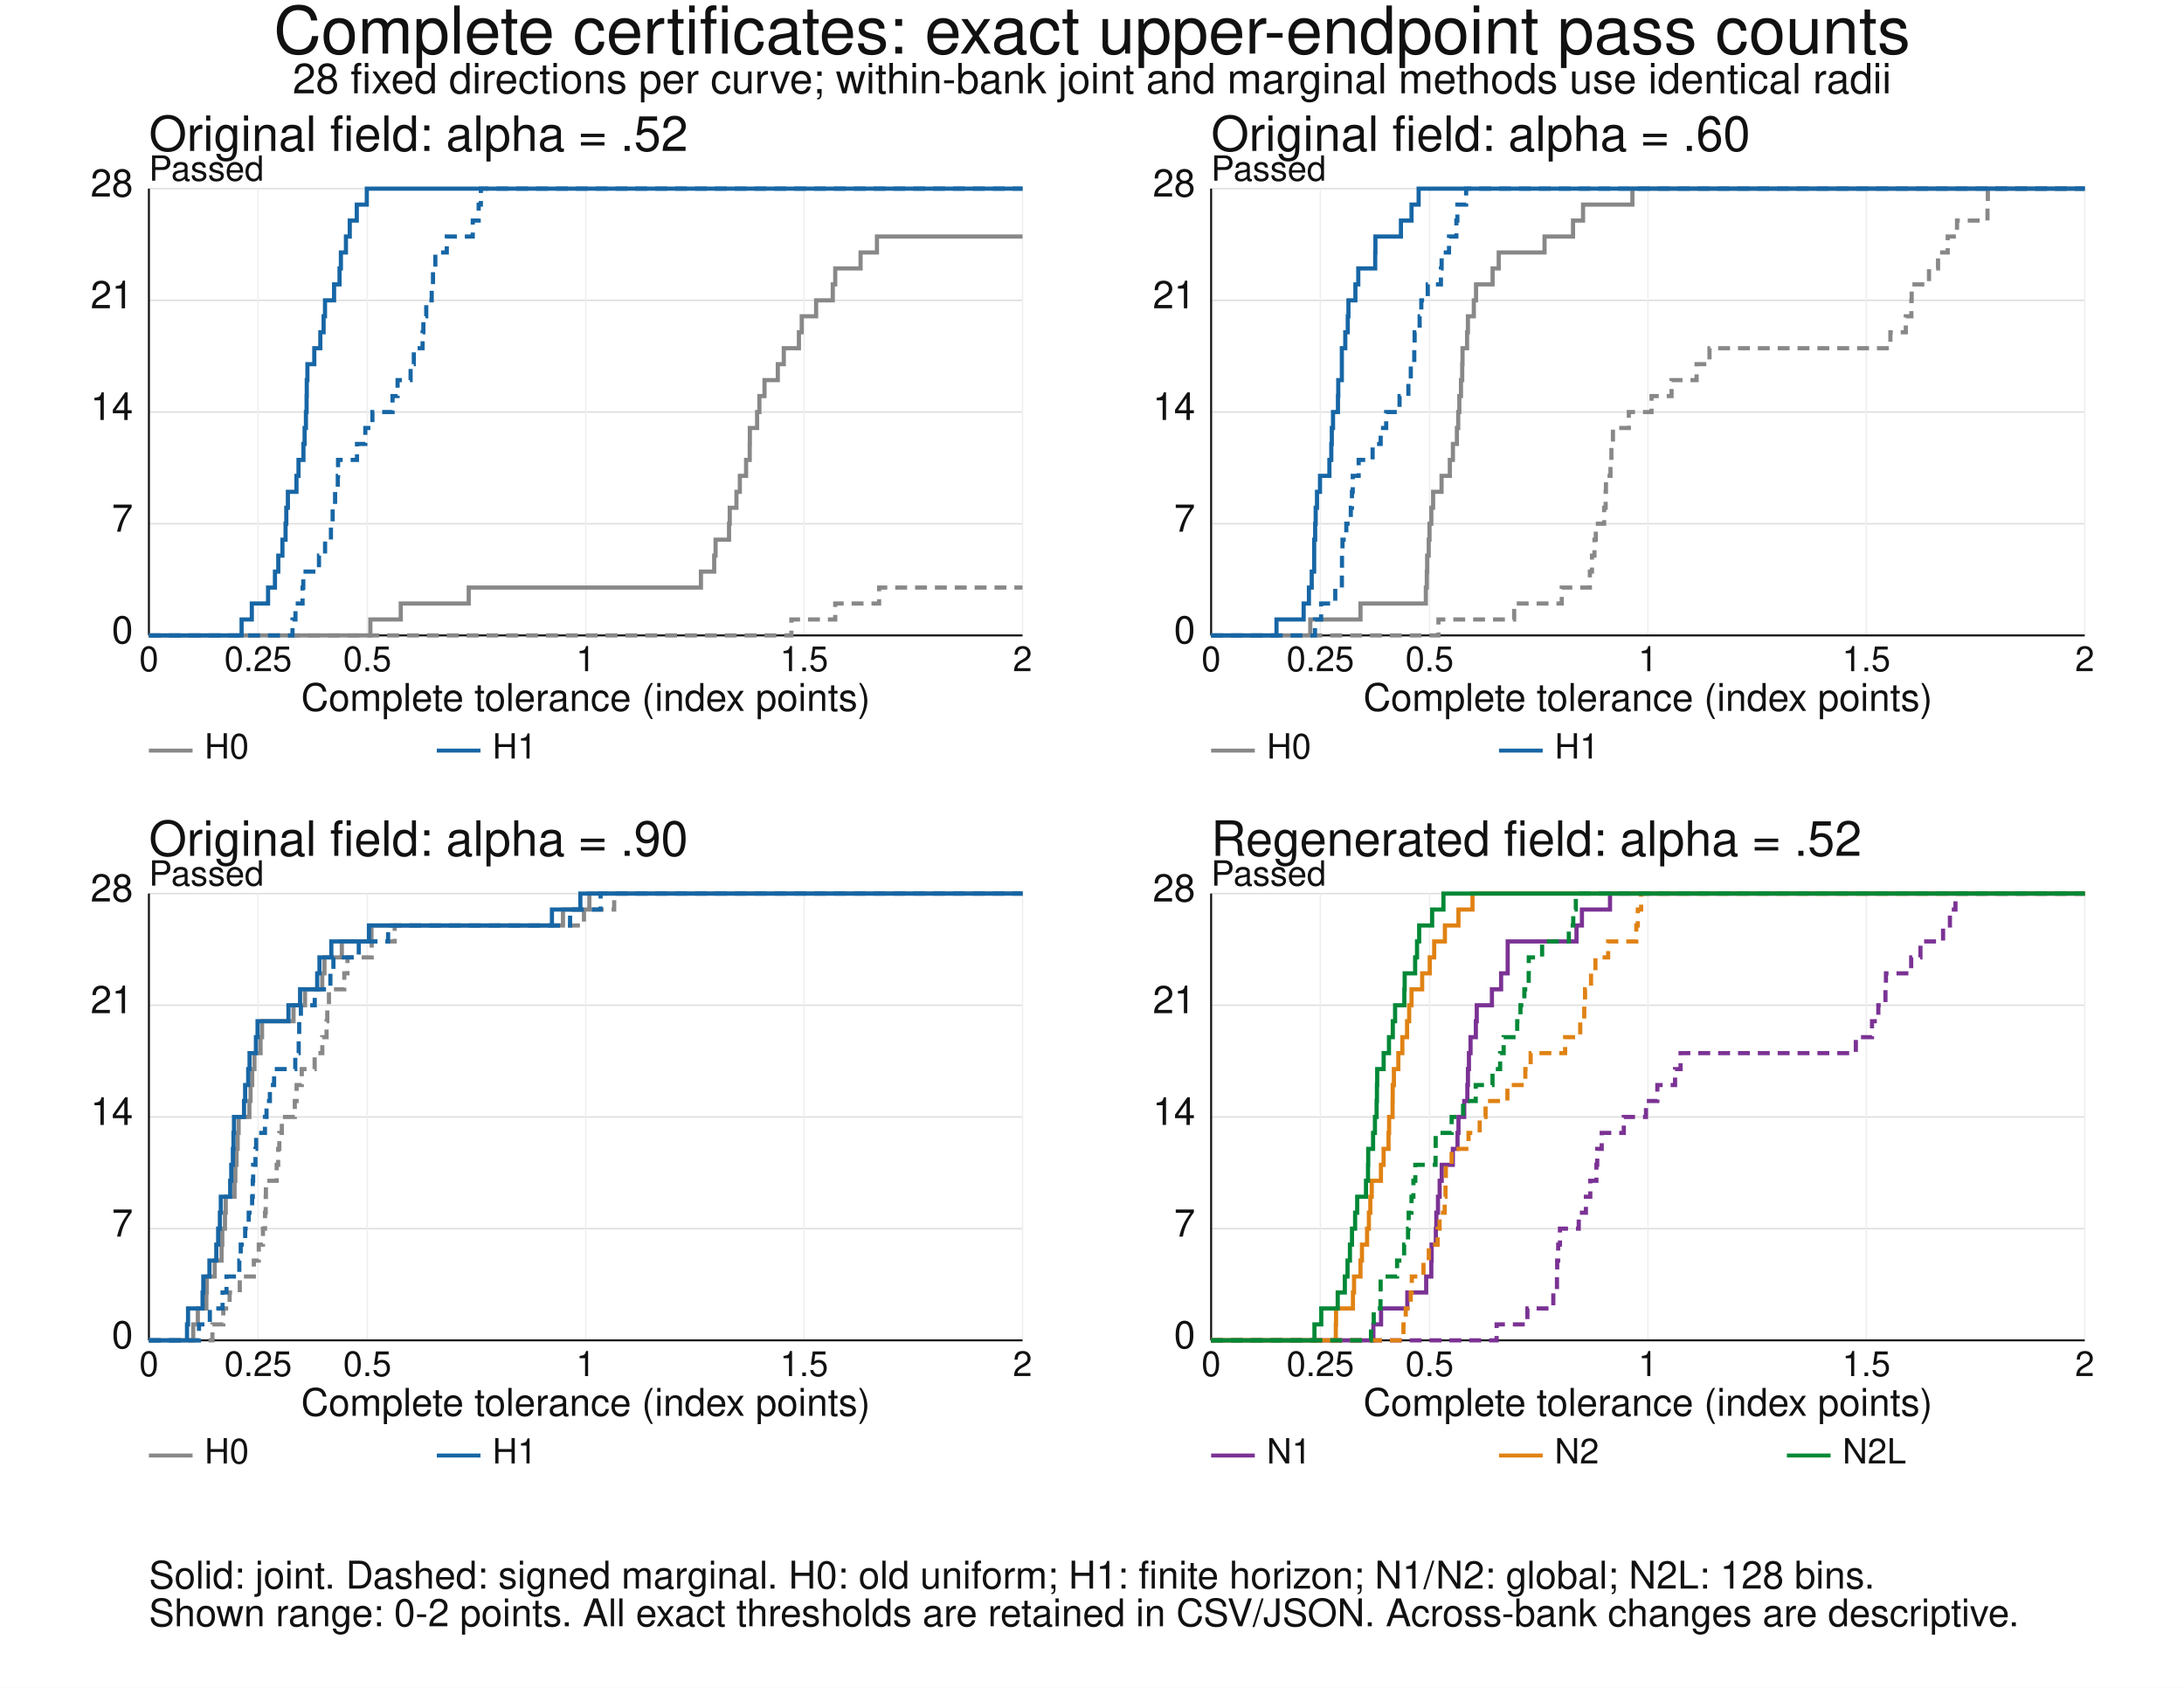
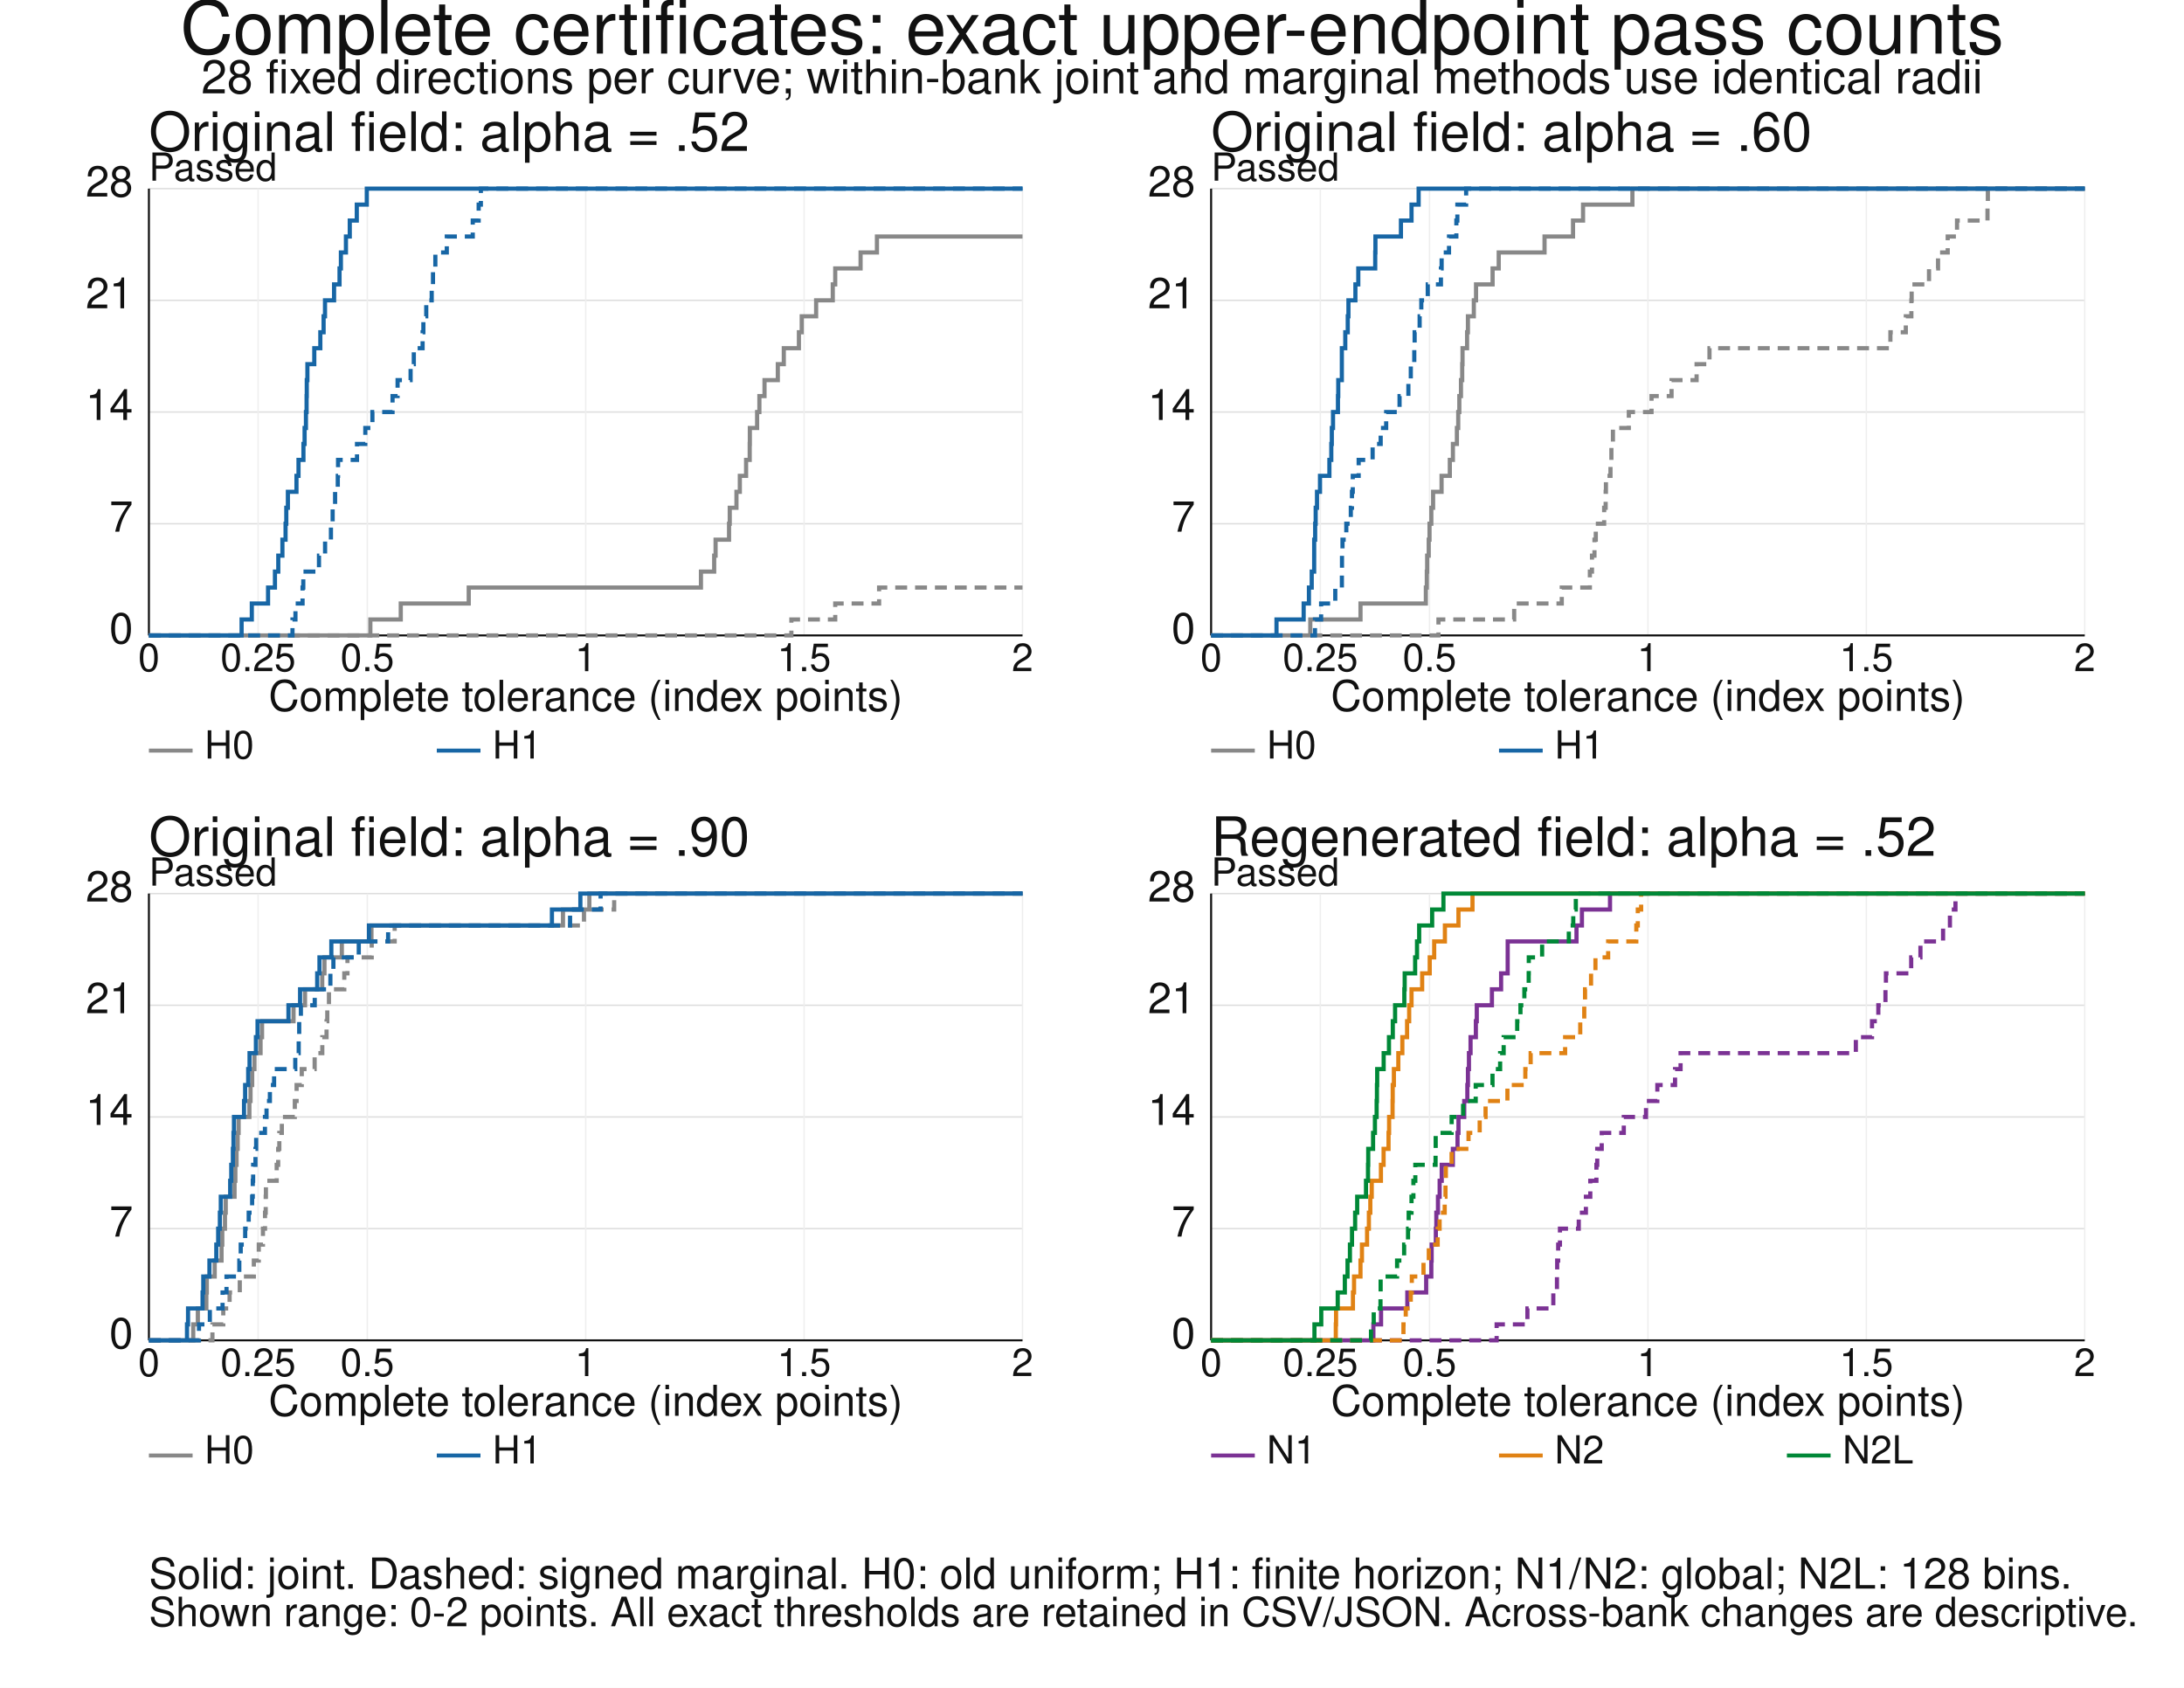
<svg xmlns="http://www.w3.org/2000/svg" width="1100" height="850" viewBox="0 0 1100 850">
  <rect width="1100" height="850" fill="white" />
-   <text x="550" y="27" font-family="Helvetica,Arial,sans-serif" font-size="33.25" fill="#111111" text-anchor="middle">Complete certificates: exact upper-endpoint pass counts</text>
-   <text x="550" y="47" font-family="Helvetica,Arial,sans-serif" font-size="21.0" fill="#111111" text-anchor="middle">28 fixed directions per curve; within-bank joint and marginal methods use identical radii</text>
-   <text x="75" y="76" font-family="Helvetica,Arial,sans-serif" font-size="24.5" fill="#111111" text-anchor="start">Original field: alpha = .52</text>
+   <text x="550" y="27" font-family="Helvetica,Arial,sans-serif" font-size="37.05" fill="#111111" text-anchor="middle">Complete certificates: exact upper-endpoint pass counts</text>
+   <text x="550" y="47" font-family="Helvetica,Arial,sans-serif" font-size="23.4" fill="#111111" text-anchor="middle">28 fixed directions per curve; within-bank joint and marginal methods use identical radii</text>
+   <text x="75" y="76" font-family="Helvetica,Arial,sans-serif" font-size="27.3" fill="#111111" text-anchor="start">Original field: alpha = .52</text>
  <line x1="75" y1="320" x2="515" y2="320" stroke="#dddddd" stroke-width="0.7" />
-   <text x="67" y="324" font-family="Helvetica,Arial,sans-serif" font-size="19.25" fill="#111111" text-anchor="end">0</text>
+   <text x="67" y="324" font-family="Helvetica,Arial,sans-serif" font-size="21.45" fill="#111111" text-anchor="end">0</text>
  <line x1="75" y1="263.75" x2="515" y2="263.75" stroke="#dddddd" stroke-width="0.7" />
-   <text x="67" y="267.75" font-family="Helvetica,Arial,sans-serif" font-size="19.25" fill="#111111" text-anchor="end">7</text>
+   <text x="67" y="267.75" font-family="Helvetica,Arial,sans-serif" font-size="21.45" fill="#111111" text-anchor="end">7</text>
  <line x1="75" y1="207.5" x2="515" y2="207.5" stroke="#dddddd" stroke-width="0.7" />
-   <text x="67" y="211.5" font-family="Helvetica,Arial,sans-serif" font-size="19.25" fill="#111111" text-anchor="end">14</text>
+   <text x="67" y="211.5" font-family="Helvetica,Arial,sans-serif" font-size="21.45" fill="#111111" text-anchor="end">14</text>
  <line x1="75" y1="151.25" x2="515" y2="151.25" stroke="#dddddd" stroke-width="0.7" />
-   <text x="67" y="155.25" font-family="Helvetica,Arial,sans-serif" font-size="19.25" fill="#111111" text-anchor="end">21</text>
+   <text x="67" y="155.25" font-family="Helvetica,Arial,sans-serif" font-size="21.45" fill="#111111" text-anchor="end">21</text>
  <line x1="75" y1="95" x2="515" y2="95" stroke="#dddddd" stroke-width="0.7" />
-   <text x="67" y="99" font-family="Helvetica,Arial,sans-serif" font-size="19.25" fill="#111111" text-anchor="end">28</text>
+   <text x="67" y="99" font-family="Helvetica,Arial,sans-serif" font-size="21.45" fill="#111111" text-anchor="end">28</text>
  <line x1="75" y1="95" x2="75" y2="320" stroke="#eeeeee" stroke-width="0.7" />
-   <text x="75" y="338" font-family="Helvetica,Arial,sans-serif" font-size="17.5" fill="#111111" text-anchor="middle">0</text>
+   <text x="75" y="338" font-family="Helvetica,Arial,sans-serif" font-size="19.5" fill="#111111" text-anchor="middle">0</text>
  <line x1="130" y1="95" x2="130" y2="320" stroke="#eeeeee" stroke-width="0.7" />
-   <text x="130" y="338" font-family="Helvetica,Arial,sans-serif" font-size="17.5" fill="#111111" text-anchor="middle">0.25</text>
+   <text x="130" y="338" font-family="Helvetica,Arial,sans-serif" font-size="19.5" fill="#111111" text-anchor="middle">0.25</text>
  <line x1="185" y1="95" x2="185" y2="320" stroke="#eeeeee" stroke-width="0.7" />
-   <text x="185" y="338" font-family="Helvetica,Arial,sans-serif" font-size="17.5" fill="#111111" text-anchor="middle">0.5</text>
+   <text x="185" y="338" font-family="Helvetica,Arial,sans-serif" font-size="19.5" fill="#111111" text-anchor="middle">0.5</text>
  <line x1="295" y1="95" x2="295" y2="320" stroke="#eeeeee" stroke-width="0.7" />
-   <text x="295" y="338" font-family="Helvetica,Arial,sans-serif" font-size="17.5" fill="#111111" text-anchor="middle">1</text>
+   <text x="295" y="338" font-family="Helvetica,Arial,sans-serif" font-size="19.5" fill="#111111" text-anchor="middle">1</text>
  <line x1="405" y1="95" x2="405" y2="320" stroke="#eeeeee" stroke-width="0.7" />
-   <text x="405" y="338" font-family="Helvetica,Arial,sans-serif" font-size="17.5" fill="#111111" text-anchor="middle">1.5</text>
+   <text x="405" y="338" font-family="Helvetica,Arial,sans-serif" font-size="19.5" fill="#111111" text-anchor="middle">1.5</text>
  <line x1="515" y1="95" x2="515" y2="320" stroke="#eeeeee" stroke-width="0.7" />
-   <text x="515" y="338" font-family="Helvetica,Arial,sans-serif" font-size="17.5" fill="#111111" text-anchor="middle">2</text>
+   <text x="515" y="338" font-family="Helvetica,Arial,sans-serif" font-size="19.5" fill="#111111" text-anchor="middle">2</text>
  <line x1="75" y1="95" x2="75" y2="320" stroke="#111111" stroke-width="1" />
  <line x1="75" y1="320" x2="515" y2="320" stroke="#111111" stroke-width="1" />
-   <text x="295" y="358" font-family="Helvetica,Arial,sans-serif" font-size="19.25" fill="#111111" text-anchor="middle">Complete tolerance (index points)</text>
-   <text x="75" y="91" font-family="Helvetica,Arial,sans-serif" font-size="17.5" fill="#111111" text-anchor="start">Passed</text>
+   <text x="295" y="358" font-family="Helvetica,Arial,sans-serif" font-size="21.45" fill="#111111" text-anchor="middle">Complete tolerance (index points)</text>
+   <text x="75" y="91" font-family="Helvetica,Arial,sans-serif" font-size="19.5" fill="#111111" text-anchor="start">Passed</text>
  <path d="M 75 320 L 398.587 320 L 398.587 311.964 L 420.678 311.964 L 420.678 303.929 L 442.769 303.929 L 442.769 295.893 L 515 295.893" fill="none" stroke="#888888" stroke-width="2.1" stroke-dasharray="6 4" />
  <path d="M 75 320 L 186.532 320 L 186.532 311.964 L 201.852 311.964 L 201.852 303.929 L 236.083 303.929 L 236.083 295.893 L 353.04 295.893 L 353.04 287.857 L 359.708 287.857 L 359.708 279.821 L 360.41 279.821 L 360.41 271.786 L 367.192 271.786 L 367.192 263.75 L 367.544 263.75 L 367.544 255.714 L 370.924 255.714 L 370.924 247.679 L 372.628 247.679 L 372.628 239.643 L 375.779 239.643 L 375.779 231.607 L 377.6 231.607 L 377.6 223.571 L 377.669 223.571 L 377.669 215.536 L 381.328 215.536 L 381.328 207.5 L 382.475 207.5 L 382.475 199.464 L 385.057 199.464 L 385.057 191.429 L 391.756 191.429 L 391.756 183.393 L 394.768 183.393 L 394.768 175.357 L 402.385 175.357 L 402.385 167.321 L 403.801 167.321 L 403.801 159.286 L 411.052 159.286 L 411.052 151.25 L 419.437 151.25 L 419.437 143.214 L 420.673 143.214 L 420.673 135.179 L 433.439 135.179 L 433.439 127.143 L 441.685 127.143 L 441.685 119.107 L 515 119.107" fill="none" stroke="#888888" stroke-width="2.1" />
  <path d="M 75 320 L 147.315 320 L 147.315 311.964 L 148.808 311.964 L 148.808 303.929 L 152.39 303.929 L 152.39 295.893 L 152.757 295.893 L 152.757 287.857 L 160.657 287.857 L 160.657 279.821 L 163.729 279.821 L 163.729 271.786 L 166.683 271.786 L 166.683 263.75 L 167.541 263.75 L 167.541 255.714 L 168.773 255.714 L 168.773 247.679 L 170.128 247.679 L 170.128 239.643 L 170.272 239.643 L 170.272 231.607 L 179.808 231.607 L 179.808 223.571 L 183.992 223.571 L 183.992 215.536 L 187.571 215.536 L 187.571 207.5 L 197.712 207.5 L 197.712 199.464 L 200.252 199.464 L 200.252 191.429 L 206.804 191.429 L 206.804 183.393 L 208.422 183.393 L 208.422 175.357 L 212.844 175.357 L 212.844 167.321 L 213.24 167.321 L 213.24 159.286 L 214.684 159.286 L 214.684 151.25 L 217.438 151.25 L 217.438 143.214 L 218.082 143.214 L 218.082 135.179 L 219.266 135.179 L 219.266 127.143 L 225.031 127.143 L 225.031 119.107 L 238.113 119.107 L 238.113 111.071 L 241.088 111.071 L 241.088 103.036 L 242.195 103.036 L 242.195 95 L 515 95" fill="none" stroke="#1766a5" stroke-width="2.1" stroke-dasharray="6 4" />
  <path d="M 75 320 L 121.685 320 L 121.685 311.964 L 126.83 311.964 L 126.83 303.929 L 135.017 303.929 L 135.017 295.893 L 138.486 295.893 L 138.486 287.857 L 140.162 287.857 L 140.162 279.821 L 142.245 279.821 L 142.245 271.786 L 143.826 271.786 L 143.826 263.75 L 144.199 263.75 L 144.199 255.714 L 144.996 255.714 L 144.996 247.679 L 149.324 247.679 L 149.324 239.643 L 150.347 239.643 L 150.347 231.607 L 152.835 231.607 L 152.835 223.571 L 153.417 223.571 L 153.417 215.536 L 154.087 215.536 L 154.087 207.5 L 154.417 207.5 L 154.417 199.464 L 154.509 199.464 L 154.509 191.429 L 154.827 191.429 L 154.827 183.393 L 158.292 183.393 L 158.292 175.357 L 161.339 175.357 L 161.339 167.321 L 162.988 167.321 L 162.988 159.286 L 163.69 159.286 L 163.69 151.25 L 168.264 151.25 L 168.264 143.214 L 171.009 143.214 L 171.009 135.179 L 171.696 135.179 L 171.696 127.143 L 174.237 127.143 L 174.237 119.107 L 176.161 119.107 L 176.161 111.071 L 179.697 111.071 L 179.697 103.036 L 184.743 103.036 L 184.743 95 L 515 95" fill="none" stroke="#1766a5" stroke-width="2.1" />
  <line x1="75" y1="378" x2="97" y2="378" stroke="#888888" stroke-width="2" />
-   <text x="103" y="382" font-family="Helvetica,Arial,sans-serif" font-size="17.5" fill="#111111" text-anchor="start">H0</text>
+   <text x="103" y="382" font-family="Helvetica,Arial,sans-serif" font-size="19.5" fill="#111111" text-anchor="start">H0</text>
  <line x1="220" y1="378" x2="242" y2="378" stroke="#1766a5" stroke-width="2" />
-   <text x="248" y="382" font-family="Helvetica,Arial,sans-serif" font-size="17.5" fill="#111111" text-anchor="start">H1</text>
-   <text x="610" y="76" font-family="Helvetica,Arial,sans-serif" font-size="24.5" fill="#111111" text-anchor="start">Original field: alpha = .60</text>
+   <text x="248" y="382" font-family="Helvetica,Arial,sans-serif" font-size="19.5" fill="#111111" text-anchor="start">H1</text>
+   <text x="610" y="76" font-family="Helvetica,Arial,sans-serif" font-size="27.3" fill="#111111" text-anchor="start">Original field: alpha = .60</text>
  <line x1="610" y1="320" x2="1050" y2="320" stroke="#dddddd" stroke-width="0.7" />
-   <text x="602" y="324" font-family="Helvetica,Arial,sans-serif" font-size="19.25" fill="#111111" text-anchor="end">0</text>
+   <text x="602" y="324" font-family="Helvetica,Arial,sans-serif" font-size="21.45" fill="#111111" text-anchor="end">0</text>
  <line x1="610" y1="263.75" x2="1050" y2="263.75" stroke="#dddddd" stroke-width="0.7" />
-   <text x="602" y="267.75" font-family="Helvetica,Arial,sans-serif" font-size="19.25" fill="#111111" text-anchor="end">7</text>
+   <text x="602" y="267.75" font-family="Helvetica,Arial,sans-serif" font-size="21.45" fill="#111111" text-anchor="end">7</text>
  <line x1="610" y1="207.5" x2="1050" y2="207.5" stroke="#dddddd" stroke-width="0.7" />
-   <text x="602" y="211.5" font-family="Helvetica,Arial,sans-serif" font-size="19.25" fill="#111111" text-anchor="end">14</text>
+   <text x="602" y="211.5" font-family="Helvetica,Arial,sans-serif" font-size="21.45" fill="#111111" text-anchor="end">14</text>
  <line x1="610" y1="151.25" x2="1050" y2="151.25" stroke="#dddddd" stroke-width="0.7" />
-   <text x="602" y="155.25" font-family="Helvetica,Arial,sans-serif" font-size="19.25" fill="#111111" text-anchor="end">21</text>
+   <text x="602" y="155.25" font-family="Helvetica,Arial,sans-serif" font-size="21.45" fill="#111111" text-anchor="end">21</text>
  <line x1="610" y1="95" x2="1050" y2="95" stroke="#dddddd" stroke-width="0.7" />
-   <text x="602" y="99" font-family="Helvetica,Arial,sans-serif" font-size="19.25" fill="#111111" text-anchor="end">28</text>
+   <text x="602" y="99" font-family="Helvetica,Arial,sans-serif" font-size="21.45" fill="#111111" text-anchor="end">28</text>
  <line x1="610" y1="95" x2="610" y2="320" stroke="#eeeeee" stroke-width="0.7" />
-   <text x="610" y="338" font-family="Helvetica,Arial,sans-serif" font-size="17.5" fill="#111111" text-anchor="middle">0</text>
+   <text x="610" y="338" font-family="Helvetica,Arial,sans-serif" font-size="19.5" fill="#111111" text-anchor="middle">0</text>
  <line x1="665" y1="95" x2="665" y2="320" stroke="#eeeeee" stroke-width="0.7" />
-   <text x="665" y="338" font-family="Helvetica,Arial,sans-serif" font-size="17.5" fill="#111111" text-anchor="middle">0.25</text>
+   <text x="665" y="338" font-family="Helvetica,Arial,sans-serif" font-size="19.5" fill="#111111" text-anchor="middle">0.25</text>
  <line x1="720" y1="95" x2="720" y2="320" stroke="#eeeeee" stroke-width="0.7" />
-   <text x="720" y="338" font-family="Helvetica,Arial,sans-serif" font-size="17.5" fill="#111111" text-anchor="middle">0.5</text>
+   <text x="720" y="338" font-family="Helvetica,Arial,sans-serif" font-size="19.5" fill="#111111" text-anchor="middle">0.5</text>
  <line x1="830" y1="95" x2="830" y2="320" stroke="#eeeeee" stroke-width="0.7" />
-   <text x="830" y="338" font-family="Helvetica,Arial,sans-serif" font-size="17.5" fill="#111111" text-anchor="middle">1</text>
+   <text x="830" y="338" font-family="Helvetica,Arial,sans-serif" font-size="19.5" fill="#111111" text-anchor="middle">1</text>
  <line x1="940" y1="95" x2="940" y2="320" stroke="#eeeeee" stroke-width="0.7" />
-   <text x="940" y="338" font-family="Helvetica,Arial,sans-serif" font-size="17.5" fill="#111111" text-anchor="middle">1.5</text>
+   <text x="940" y="338" font-family="Helvetica,Arial,sans-serif" font-size="19.5" fill="#111111" text-anchor="middle">1.5</text>
  <line x1="1050" y1="95" x2="1050" y2="320" stroke="#eeeeee" stroke-width="0.7" />
-   <text x="1050" y="338" font-family="Helvetica,Arial,sans-serif" font-size="17.5" fill="#111111" text-anchor="middle">2</text>
+   <text x="1050" y="338" font-family="Helvetica,Arial,sans-serif" font-size="19.5" fill="#111111" text-anchor="middle">2</text>
  <line x1="610" y1="95" x2="610" y2="320" stroke="#111111" stroke-width="1" />
  <line x1="610" y1="320" x2="1050" y2="320" stroke="#111111" stroke-width="1" />
-   <text x="830" y="358" font-family="Helvetica,Arial,sans-serif" font-size="19.25" fill="#111111" text-anchor="middle">Complete tolerance (index points)</text>
-   <text x="610" y="91" font-family="Helvetica,Arial,sans-serif" font-size="17.5" fill="#111111" text-anchor="start">Passed</text>
+   <text x="830" y="358" font-family="Helvetica,Arial,sans-serif" font-size="21.45" fill="#111111" text-anchor="middle">Complete tolerance (index points)</text>
+   <text x="610" y="91" font-family="Helvetica,Arial,sans-serif" font-size="19.5" fill="#111111" text-anchor="start">Passed</text>
  <path d="M 610 320 L 724.494 320 L 724.494 311.964 L 762.629 311.964 L 762.629 303.929 L 786.604 303.929 L 786.604 295.893 L 800.764 295.893 L 800.764 287.857 L 801.823 287.857 L 801.823 279.821 L 803.074 279.821 L 803.074 271.786 L 803.742 271.786 L 803.742 263.75 L 807.95 263.75 L 807.95 255.714 L 808.708 255.714 L 808.708 247.679 L 808.849 247.679 L 808.849 239.643 L 811.14 239.643 L 811.14 231.607 L 811.596 231.607 L 811.596 223.571 L 812.375 223.571 L 812.375 215.536 L 820.375 215.536 L 820.375 207.5 L 831.813 207.5 L 831.813 199.464 L 841.901 199.464 L 841.901 191.429 L 854.51 191.429 L 854.51 183.393 L 861.004 183.393 L 861.004 175.357 L 952.119 175.357 L 952.119 167.321 L 959.883 167.321 L 959.883 159.286 L 962.684 159.286 L 962.684 151.25 L 962.825 151.25 L 962.825 143.214 L 971.569 143.214 L 971.569 135.179 L 976.121 135.179 L 976.121 127.143 L 980.988 127.143 L 980.988 119.107 L 985.68 119.107 L 985.68 111.071 L 1001.024 111.071 L 1001.024 103.036 L 1001.205 103.036 L 1001.205 95 L 1050 95" fill="none" stroke="#888888" stroke-width="2.1" stroke-dasharray="6 4" />
  <path d="M 610 320 L 659.943 320 L 659.943 311.964 L 685.236 311.964 L 685.236 303.929 L 718.146 303.929 L 718.146 295.893 L 718.636 295.893 L 718.636 287.857 L 718.808 287.857 L 718.808 279.821 L 719.59 279.821 L 719.59 271.786 L 720.002 271.786 L 720.002 263.75 L 720.908 263.75 L 720.908 255.714 L 721.808 255.714 L 721.808 247.679 L 726.059 247.679 L 726.059 239.643 L 730.222 239.643 L 730.222 231.607 L 731.775 231.607 L 731.775 223.571 L 733.786 223.571 L 733.786 215.536 L 734.455 215.536 L 734.455 207.5 L 735.008 207.5 L 735.008 199.464 L 735.834 199.464 L 735.834 191.429 L 736.458 191.429 L 736.458 183.393 L 736.622 183.393 L 736.622 175.357 L 738.914 175.357 L 738.914 167.321 L 739.339 167.321 L 739.339 159.286 L 742.31 159.286 L 742.31 151.25 L 743.422 151.25 L 743.422 143.214 L 751.765 143.214 L 751.765 135.179 L 754.849 135.179 L 754.849 127.143 L 777.929 127.143 L 777.929 119.107 L 792.274 119.107 L 792.274 111.071 L 797.325 111.071 L 797.325 103.036 L 822.18 103.036 L 822.18 95 L 1050 95" fill="none" stroke="#888888" stroke-width="2.1" />
  <path d="M 610 320 L 662.307 320 L 662.307 311.964 L 665.395 311.964 L 665.395 303.929 L 672.527 303.929 L 672.527 295.893 L 675.858 295.893 L 675.858 287.857 L 675.91 287.857 L 675.91 279.821 L 676.166 279.821 L 676.166 271.786 L 678.081 271.786 L 678.081 263.75 L 680.352 263.75 L 680.352 255.714 L 680.927 255.714 L 680.927 247.679 L 681.338 247.679 L 681.338 239.643 L 684.308 239.643 L 684.308 231.607 L 691.337 231.607 L 691.337 223.571 L 695.395 223.571 L 695.395 215.536 L 698.162 215.536 L 698.162 207.5 L 704.904 207.5 L 704.904 199.464 L 709.35 199.464 L 709.35 191.429 L 710.567 191.429 L 710.567 183.393 L 712.319 183.393 L 712.319 175.357 L 712.499 175.357 L 712.499 167.321 L 715.021 167.321 L 715.021 159.286 L 715.858 159.286 L 715.858 151.25 L 719.107 151.25 L 719.107 143.214 L 725.741 143.214 L 725.741 135.179 L 726.095 135.179 L 726.095 127.143 L 729.813 127.143 L 729.813 119.107 L 733.512 119.107 L 733.512 111.071 L 734.018 111.071 L 734.018 103.036 L 738.438 103.036 L 738.438 95 L 1050 95" fill="none" stroke="#1766a5" stroke-width="2.1" stroke-dasharray="6 4" />
  <path d="M 610 320 L 642.922 320 L 642.922 311.964 L 656.601 311.964 L 656.601 303.929 L 659.26 303.929 L 659.26 295.893 L 660.665 295.893 L 660.665 287.857 L 661.896 287.857 L 661.896 279.821 L 661.906 279.821 L 661.906 271.786 L 662.403 271.786 L 662.403 263.75 L 662.659 263.75 L 662.659 255.714 L 663.322 255.714 L 663.322 247.679 L 664.837 247.679 L 664.837 239.643 L 669.568 239.643 L 669.568 231.607 L 670.523 231.607 L 670.523 223.571 L 670.784 223.571 L 670.784 215.536 L 671.396 215.536 L 671.396 207.5 L 673.878 207.5 L 673.878 199.464 L 674.034 199.464 L 674.034 191.429 L 675.833 191.429 L 675.833 183.393 L 675.835 183.393 L 675.835 175.357 L 677.565 175.357 L 677.565 167.321 L 678.819 167.321 L 678.819 159.286 L 679.157 159.286 L 679.157 151.25 L 682.664 151.25 L 682.664 143.214 L 684.119 143.214 L 684.119 135.179 L 692.645 135.179 L 692.645 127.143 L 692.751 127.143 L 692.751 119.107 L 705.6 119.107 L 705.6 111.071 L 710.932 111.071 L 710.932 103.036 L 714.512 103.036 L 714.512 95 L 1050 95" fill="none" stroke="#1766a5" stroke-width="2.1" />
  <line x1="610" y1="378" x2="632" y2="378" stroke="#888888" stroke-width="2" />
-   <text x="638" y="382" font-family="Helvetica,Arial,sans-serif" font-size="17.5" fill="#111111" text-anchor="start">H0</text>
+   <text x="638" y="382" font-family="Helvetica,Arial,sans-serif" font-size="19.5" fill="#111111" text-anchor="start">H0</text>
  <line x1="755" y1="378" x2="777" y2="378" stroke="#1766a5" stroke-width="2" />
-   <text x="783" y="382" font-family="Helvetica,Arial,sans-serif" font-size="17.5" fill="#111111" text-anchor="start">H1</text>
-   <text x="75" y="431" font-family="Helvetica,Arial,sans-serif" font-size="24.5" fill="#111111" text-anchor="start">Original field: alpha = .90</text>
+   <text x="783" y="382" font-family="Helvetica,Arial,sans-serif" font-size="19.5" fill="#111111" text-anchor="start">H1</text>
+   <text x="75" y="431" font-family="Helvetica,Arial,sans-serif" font-size="27.3" fill="#111111" text-anchor="start">Original field: alpha = .90</text>
  <line x1="75" y1="675" x2="515" y2="675" stroke="#dddddd" stroke-width="0.7" />
-   <text x="67" y="679" font-family="Helvetica,Arial,sans-serif" font-size="19.25" fill="#111111" text-anchor="end">0</text>
+   <text x="67" y="679" font-family="Helvetica,Arial,sans-serif" font-size="21.45" fill="#111111" text-anchor="end">0</text>
  <line x1="75" y1="618.75" x2="515" y2="618.75" stroke="#dddddd" stroke-width="0.7" />
-   <text x="67" y="622.75" font-family="Helvetica,Arial,sans-serif" font-size="19.25" fill="#111111" text-anchor="end">7</text>
+   <text x="67" y="622.75" font-family="Helvetica,Arial,sans-serif" font-size="21.45" fill="#111111" text-anchor="end">7</text>
  <line x1="75" y1="562.5" x2="515" y2="562.5" stroke="#dddddd" stroke-width="0.7" />
-   <text x="67" y="566.5" font-family="Helvetica,Arial,sans-serif" font-size="19.25" fill="#111111" text-anchor="end">14</text>
+   <text x="67" y="566.5" font-family="Helvetica,Arial,sans-serif" font-size="21.45" fill="#111111" text-anchor="end">14</text>
  <line x1="75" y1="506.25" x2="515" y2="506.25" stroke="#dddddd" stroke-width="0.7" />
-   <text x="67" y="510.25" font-family="Helvetica,Arial,sans-serif" font-size="19.25" fill="#111111" text-anchor="end">21</text>
+   <text x="67" y="510.25" font-family="Helvetica,Arial,sans-serif" font-size="21.45" fill="#111111" text-anchor="end">21</text>
  <line x1="75" y1="450" x2="515" y2="450" stroke="#dddddd" stroke-width="0.7" />
-   <text x="67" y="454" font-family="Helvetica,Arial,sans-serif" font-size="19.25" fill="#111111" text-anchor="end">28</text>
+   <text x="67" y="454" font-family="Helvetica,Arial,sans-serif" font-size="21.45" fill="#111111" text-anchor="end">28</text>
  <line x1="75" y1="450" x2="75" y2="675" stroke="#eeeeee" stroke-width="0.7" />
-   <text x="75" y="693" font-family="Helvetica,Arial,sans-serif" font-size="17.5" fill="#111111" text-anchor="middle">0</text>
+   <text x="75" y="693" font-family="Helvetica,Arial,sans-serif" font-size="19.5" fill="#111111" text-anchor="middle">0</text>
  <line x1="130" y1="450" x2="130" y2="675" stroke="#eeeeee" stroke-width="0.7" />
-   <text x="130" y="693" font-family="Helvetica,Arial,sans-serif" font-size="17.5" fill="#111111" text-anchor="middle">0.25</text>
+   <text x="130" y="693" font-family="Helvetica,Arial,sans-serif" font-size="19.5" fill="#111111" text-anchor="middle">0.25</text>
  <line x1="185" y1="450" x2="185" y2="675" stroke="#eeeeee" stroke-width="0.7" />
-   <text x="185" y="693" font-family="Helvetica,Arial,sans-serif" font-size="17.5" fill="#111111" text-anchor="middle">0.5</text>
+   <text x="185" y="693" font-family="Helvetica,Arial,sans-serif" font-size="19.5" fill="#111111" text-anchor="middle">0.5</text>
  <line x1="295" y1="450" x2="295" y2="675" stroke="#eeeeee" stroke-width="0.7" />
-   <text x="295" y="693" font-family="Helvetica,Arial,sans-serif" font-size="17.5" fill="#111111" text-anchor="middle">1</text>
+   <text x="295" y="693" font-family="Helvetica,Arial,sans-serif" font-size="19.5" fill="#111111" text-anchor="middle">1</text>
  <line x1="405" y1="450" x2="405" y2="675" stroke="#eeeeee" stroke-width="0.7" />
-   <text x="405" y="693" font-family="Helvetica,Arial,sans-serif" font-size="17.5" fill="#111111" text-anchor="middle">1.5</text>
+   <text x="405" y="693" font-family="Helvetica,Arial,sans-serif" font-size="19.5" fill="#111111" text-anchor="middle">1.5</text>
  <line x1="515" y1="450" x2="515" y2="675" stroke="#eeeeee" stroke-width="0.7" />
-   <text x="515" y="693" font-family="Helvetica,Arial,sans-serif" font-size="17.5" fill="#111111" text-anchor="middle">2</text>
+   <text x="515" y="693" font-family="Helvetica,Arial,sans-serif" font-size="19.5" fill="#111111" text-anchor="middle">2</text>
  <line x1="75" y1="450" x2="75" y2="675" stroke="#111111" stroke-width="1" />
  <line x1="75" y1="675" x2="515" y2="675" stroke="#111111" stroke-width="1" />
-   <text x="295" y="713" font-family="Helvetica,Arial,sans-serif" font-size="19.25" fill="#111111" text-anchor="middle">Complete tolerance (index points)</text>
-   <text x="75" y="446" font-family="Helvetica,Arial,sans-serif" font-size="17.5" fill="#111111" text-anchor="start">Passed</text>
+   <text x="295" y="713" font-family="Helvetica,Arial,sans-serif" font-size="21.45" fill="#111111" text-anchor="middle">Complete tolerance (index points)</text>
+   <text x="75" y="446" font-family="Helvetica,Arial,sans-serif" font-size="19.5" fill="#111111" text-anchor="start">Passed</text>
  <path d="M 75 675 L 106.992 675 L 106.992 666.964 L 112.454 666.964 L 112.454 658.929 L 115.637 658.929 L 115.637 650.893 L 120.768 650.893 L 120.768 642.857 L 127.846 642.857 L 127.846 634.821 L 130.339 634.821 L 130.339 626.786 L 132.438 626.786 L 132.438 618.75 L 133.479 618.75 L 133.479 610.714 L 133.825 610.714 L 133.825 602.679 L 133.925 602.679 L 133.925 594.643 L 139.361 594.643 L 139.361 586.607 L 140.111 586.607 L 140.111 578.571 L 140.683 578.571 L 140.683 570.536 L 141.953 570.536 L 141.953 562.5 L 148.482 562.5 L 148.482 554.464 L 149.387 554.464 L 149.387 546.429 L 151.987 546.429 L 151.987 538.393 L 158.475 538.393 L 158.475 530.357 L 162.33 530.357 L 162.33 522.321 L 164.473 522.321 L 164.473 514.286 L 164.844 514.286 L 164.844 506.25 L 165.683 506.25 L 165.683 498.214 L 173.408 498.214 L 173.408 490.179 L 175.006 490.179 L 175.006 482.143 L 187.217 482.143 L 187.217 474.107 L 198.786 474.107 L 198.786 466.071 L 294.126 466.071 L 294.126 458.036 L 309.338 458.036 L 309.338 450 L 515 450" fill="none" stroke="#888888" stroke-width="2.1" stroke-dasharray="6 4" />
  <path d="M 75 675 L 97.321 675 L 97.321 666.964 L 99.644 666.964 L 99.644 658.929 L 103.937 658.929 L 103.937 650.893 L 104.159 650.893 L 104.159 642.857 L 108.141 642.857 L 108.141 634.821 L 111.581 634.821 L 111.581 626.786 L 111.957 626.786 L 111.957 618.75 L 113.307 618.75 L 113.307 610.714 L 113.7 610.714 L 113.7 602.679 L 118.131 602.679 L 118.131 594.643 L 118.546 594.643 L 118.546 586.607 L 119.143 586.607 L 119.143 578.571 L 119.702 578.571 L 119.702 570.536 L 120.186 570.536 L 120.186 562.5 L 125.606 562.5 L 125.606 554.464 L 126.189 554.464 L 126.189 546.429 L 127.02 546.429 L 127.02 538.393 L 128.157 538.393 L 128.157 530.357 L 131.233 530.357 L 131.233 522.321 L 131.985 522.321 L 131.985 514.286 L 147.842 514.286 L 147.842 506.25 L 153.625 506.25 L 153.625 498.214 L 162.298 498.214 L 162.298 490.179 L 163.42 490.179 L 163.42 482.143 L 172.167 482.143 L 172.167 474.107 L 187.088 474.107 L 187.088 466.071 L 283.55 466.071 L 283.55 458.036 L 296.832 458.036 L 296.832 450 L 515 450" fill="none" stroke="#888888" stroke-width="2.1" />
  <path d="M 75 675 L 100.225 675 L 100.225 666.964 L 105.689 666.964 L 105.689 658.929 L 112.095 658.929 L 112.095 650.893 L 114.084 650.893 L 114.084 642.857 L 120.529 642.857 L 120.529 634.821 L 121.244 634.821 L 121.244 626.786 L 123.491 626.786 L 123.491 618.75 L 125.268 618.75 L 125.268 610.714 L 126.991 610.714 L 126.991 602.679 L 127.307 602.679 L 127.307 594.643 L 127.493 594.643 L 127.493 586.607 L 128.667 586.607 L 128.667 578.571 L 129.017 578.571 L 129.017 570.536 L 133.444 570.536 L 133.444 562.5 L 134.234 562.5 L 134.234 554.464 L 135.936 554.464 L 135.936 546.429 L 138.052 546.429 L 138.052 538.393 L 148.715 538.393 L 148.715 530.357 L 150.442 530.357 L 150.442 522.321 L 150.697 522.321 L 150.697 514.286 L 151.547 514.286 L 151.547 506.25 L 158.52 506.25 L 158.52 498.214 L 166.401 498.214 L 166.401 490.179 L 167.921 490.179 L 167.921 482.143 L 180.701 482.143 L 180.701 474.107 L 195.486 474.107 L 195.486 466.071 L 287.12 466.071 L 287.12 458.036 L 302.504 458.036 L 302.504 450 L 515 450" fill="none" stroke="#1766a5" stroke-width="2.1" stroke-dasharray="6 4" />
  <path d="M 75 675 L 94.189 675 L 94.189 666.964 L 94.708 666.964 L 94.708 658.929 L 102.024 658.929 L 102.024 650.893 L 102.394 650.893 L 102.394 642.857 L 105.486 642.857 L 105.486 634.821 L 108.942 634.821 L 108.942 626.786 L 109.884 626.786 L 109.884 618.75 L 110.738 618.75 L 110.738 610.714 L 111.212 610.714 L 111.212 602.679 L 115.932 602.679 L 115.932 594.643 L 116.477 594.643 L 116.477 586.607 L 117.292 586.607 L 117.292 578.571 L 117.598 578.571 L 117.598 570.536 L 117.848 570.536 L 117.848 562.5 L 122.912 562.5 L 122.912 554.464 L 123.467 554.464 L 123.467 546.429 L 125.005 546.429 L 125.005 538.393 L 125.689 538.393 L 125.689 530.357 L 128.896 530.357 L 128.896 522.321 L 129.719 522.321 L 129.719 514.286 L 145.28 514.286 L 145.28 506.25 L 151.134 506.25 L 151.134 498.214 L 159.76 498.214 L 159.76 490.179 L 160.906 490.179 L 160.906 482.143 L 166.88 482.143 L 166.88 474.107 L 185.822 474.107 L 185.822 466.071 L 277.985 466.071 L 277.985 458.036 L 292.312 458.036 L 292.312 450 L 515 450" fill="none" stroke="#1766a5" stroke-width="2.1" />
  <line x1="75" y1="733" x2="97" y2="733" stroke="#888888" stroke-width="2" />
-   <text x="103" y="737" font-family="Helvetica,Arial,sans-serif" font-size="17.5" fill="#111111" text-anchor="start">H0</text>
+   <text x="103" y="737" font-family="Helvetica,Arial,sans-serif" font-size="19.5" fill="#111111" text-anchor="start">H0</text>
  <line x1="220" y1="733" x2="242" y2="733" stroke="#1766a5" stroke-width="2" />
-   <text x="248" y="737" font-family="Helvetica,Arial,sans-serif" font-size="17.5" fill="#111111" text-anchor="start">H1</text>
-   <text x="610" y="431" font-family="Helvetica,Arial,sans-serif" font-size="24.5" fill="#111111" text-anchor="start">Regenerated field: alpha = .52</text>
+   <text x="248" y="737" font-family="Helvetica,Arial,sans-serif" font-size="19.5" fill="#111111" text-anchor="start">H1</text>
+   <text x="610" y="431" font-family="Helvetica,Arial,sans-serif" font-size="27.3" fill="#111111" text-anchor="start">Regenerated field: alpha = .52</text>
  <line x1="610" y1="675" x2="1050" y2="675" stroke="#dddddd" stroke-width="0.7" />
-   <text x="602" y="679" font-family="Helvetica,Arial,sans-serif" font-size="19.25" fill="#111111" text-anchor="end">0</text>
+   <text x="602" y="679" font-family="Helvetica,Arial,sans-serif" font-size="21.45" fill="#111111" text-anchor="end">0</text>
  <line x1="610" y1="618.75" x2="1050" y2="618.75" stroke="#dddddd" stroke-width="0.7" />
-   <text x="602" y="622.75" font-family="Helvetica,Arial,sans-serif" font-size="19.25" fill="#111111" text-anchor="end">7</text>
+   <text x="602" y="622.75" font-family="Helvetica,Arial,sans-serif" font-size="21.45" fill="#111111" text-anchor="end">7</text>
  <line x1="610" y1="562.5" x2="1050" y2="562.5" stroke="#dddddd" stroke-width="0.7" />
-   <text x="602" y="566.5" font-family="Helvetica,Arial,sans-serif" font-size="19.25" fill="#111111" text-anchor="end">14</text>
+   <text x="602" y="566.5" font-family="Helvetica,Arial,sans-serif" font-size="21.45" fill="#111111" text-anchor="end">14</text>
  <line x1="610" y1="506.25" x2="1050" y2="506.25" stroke="#dddddd" stroke-width="0.7" />
-   <text x="602" y="510.25" font-family="Helvetica,Arial,sans-serif" font-size="19.25" fill="#111111" text-anchor="end">21</text>
+   <text x="602" y="510.25" font-family="Helvetica,Arial,sans-serif" font-size="21.45" fill="#111111" text-anchor="end">21</text>
  <line x1="610" y1="450" x2="1050" y2="450" stroke="#dddddd" stroke-width="0.7" />
-   <text x="602" y="454" font-family="Helvetica,Arial,sans-serif" font-size="19.25" fill="#111111" text-anchor="end">28</text>
+   <text x="602" y="454" font-family="Helvetica,Arial,sans-serif" font-size="21.45" fill="#111111" text-anchor="end">28</text>
  <line x1="610" y1="450" x2="610" y2="675" stroke="#eeeeee" stroke-width="0.7" />
-   <text x="610" y="693" font-family="Helvetica,Arial,sans-serif" font-size="17.5" fill="#111111" text-anchor="middle">0</text>
+   <text x="610" y="693" font-family="Helvetica,Arial,sans-serif" font-size="19.5" fill="#111111" text-anchor="middle">0</text>
  <line x1="665" y1="450" x2="665" y2="675" stroke="#eeeeee" stroke-width="0.7" />
-   <text x="665" y="693" font-family="Helvetica,Arial,sans-serif" font-size="17.5" fill="#111111" text-anchor="middle">0.25</text>
+   <text x="665" y="693" font-family="Helvetica,Arial,sans-serif" font-size="19.5" fill="#111111" text-anchor="middle">0.25</text>
  <line x1="720" y1="450" x2="720" y2="675" stroke="#eeeeee" stroke-width="0.7" />
-   <text x="720" y="693" font-family="Helvetica,Arial,sans-serif" font-size="17.5" fill="#111111" text-anchor="middle">0.5</text>
+   <text x="720" y="693" font-family="Helvetica,Arial,sans-serif" font-size="19.5" fill="#111111" text-anchor="middle">0.5</text>
  <line x1="830" y1="450" x2="830" y2="675" stroke="#eeeeee" stroke-width="0.7" />
-   <text x="830" y="693" font-family="Helvetica,Arial,sans-serif" font-size="17.5" fill="#111111" text-anchor="middle">1</text>
+   <text x="830" y="693" font-family="Helvetica,Arial,sans-serif" font-size="19.5" fill="#111111" text-anchor="middle">1</text>
  <line x1="940" y1="450" x2="940" y2="675" stroke="#eeeeee" stroke-width="0.7" />
-   <text x="940" y="693" font-family="Helvetica,Arial,sans-serif" font-size="17.5" fill="#111111" text-anchor="middle">1.5</text>
+   <text x="940" y="693" font-family="Helvetica,Arial,sans-serif" font-size="19.5" fill="#111111" text-anchor="middle">1.5</text>
  <line x1="1050" y1="450" x2="1050" y2="675" stroke="#eeeeee" stroke-width="0.7" />
-   <text x="1050" y="693" font-family="Helvetica,Arial,sans-serif" font-size="17.5" fill="#111111" text-anchor="middle">2</text>
+   <text x="1050" y="693" font-family="Helvetica,Arial,sans-serif" font-size="19.5" fill="#111111" text-anchor="middle">2</text>
  <line x1="610" y1="450" x2="610" y2="675" stroke="#111111" stroke-width="1" />
  <line x1="610" y1="675" x2="1050" y2="675" stroke="#111111" stroke-width="1" />
-   <text x="830" y="713" font-family="Helvetica,Arial,sans-serif" font-size="19.25" fill="#111111" text-anchor="middle">Complete tolerance (index points)</text>
-   <text x="610" y="446" font-family="Helvetica,Arial,sans-serif" font-size="17.5" fill="#111111" text-anchor="start">Passed</text>
+   <text x="830" y="713" font-family="Helvetica,Arial,sans-serif" font-size="21.45" fill="#111111" text-anchor="middle">Complete tolerance (index points)</text>
+   <text x="610" y="446" font-family="Helvetica,Arial,sans-serif" font-size="19.5" fill="#111111" text-anchor="start">Passed</text>
  <path d="M 610 675 L 753.798 675 L 753.798 666.964 L 769.298 666.964 L 769.298 658.929 L 782.343 658.929 L 782.343 650.893 L 784.187 650.893 L 784.187 642.857 L 784.297 642.857 L 784.297 634.821 L 784.798 634.821 L 784.798 626.786 L 785.687 626.786 L 785.687 618.75 L 795.16 618.75 L 795.16 610.714 L 798.758 610.714 L 798.758 602.679 L 800.966 602.679 L 800.966 594.643 L 804.054 594.643 L 804.054 586.607 L 804.467 586.607 L 804.467 578.571 L 806.727 578.571 L 806.727 570.536 L 817.844 570.536 L 817.844 562.5 L 829.025 562.5 L 829.025 554.464 L 834.739 554.464 L 834.739 546.429 L 843.666 546.429 L 843.666 538.393 L 846.442 538.393 L 846.442 530.357 L 934.719 530.357 L 934.719 522.321 L 942.863 522.321 L 942.863 514.286 L 946.04 514.286 L 946.04 506.25 L 949.639 506.25 L 949.639 498.214 L 949.883 498.214 L 949.883 490.179 L 962.597 490.179 L 962.597 482.143 L 967.258 482.143 L 967.258 474.107 L 978.655 474.107 L 978.655 466.071 L 982.104 466.071 L 982.104 458.036 L 984.895 458.036 L 984.895 450 L 1050 450" fill="none" stroke="#7b3294" stroke-width="2.1" stroke-dasharray="6 4" />
  <path d="M 610 675 L 691.72 675 L 691.72 666.964 L 695.586 666.964 L 695.586 658.929 L 708.815 658.929 L 708.815 650.893 L 718.319 650.893 L 718.319 642.857 L 720.903 642.857 L 720.903 634.821 L 721.062 634.821 L 721.062 626.786 L 723.178 626.786 L 723.178 618.75 L 723.423 618.75 L 723.423 610.714 L 724.252 610.714 L 724.252 602.679 L 725.1 602.679 L 725.1 594.643 L 726.143 594.643 L 726.143 586.607 L 731.739 586.607 L 731.739 578.571 L 734.105 578.571 L 734.105 570.536 L 734.581 570.536 L 734.581 562.5 L 737.48 562.5 L 737.48 554.464 L 739.048 554.464 L 739.048 546.429 L 739.35 546.429 L 739.35 538.393 L 739.853 538.393 L 739.853 530.357 L 740.664 530.357 L 740.664 522.321 L 743.333 522.321 L 743.333 514.286 L 743.798 514.286 L 743.798 506.25 L 751.423 506.25 L 751.423 498.214 L 756.053 498.214 L 756.053 490.179 L 759.361 490.179 L 759.361 482.143 L 759.369 482.143 L 759.369 474.107 L 794.022 474.107 L 794.022 466.071 L 796.757 466.071 L 796.757 458.036 L 810.901 458.036 L 810.901 450 L 1050 450" fill="none" stroke="#7b3294" stroke-width="2.1" />
  <path d="M 610 675 L 706.864 675 L 706.864 666.964 L 708.024 666.964 L 708.024 658.929 L 710.551 658.929 L 710.551 650.893 L 711.078 650.893 L 711.078 642.857 L 716.966 642.857 L 716.966 634.821 L 719.636 634.821 L 719.636 626.786 L 724.111 626.786 L 724.111 618.75 L 725.076 618.75 L 725.076 610.714 L 727.649 610.714 L 727.649 602.679 L 728.039 602.679 L 728.039 594.643 L 728.224 594.643 L 728.224 586.607 L 731.115 586.607 L 731.115 578.571 L 739.639 578.571 L 739.639 570.536 L 745.264 570.536 L 745.264 562.5 L 748.225 562.5 L 748.225 554.464 L 759.227 554.464 L 759.227 546.429 L 768.25 546.429 L 768.25 538.393 L 770.936 538.393 L 770.936 530.357 L 788.294 530.357 L 788.294 522.321 L 795.907 522.321 L 795.907 514.286 L 797.929 514.286 L 797.929 506.25 L 798.327 506.25 L 798.327 498.214 L 801.348 498.214 L 801.348 490.179 L 803.572 490.179 L 803.572 482.143 L 809.97 482.143 L 809.97 474.107 L 824.149 474.107 L 824.149 466.071 L 824.903 466.071 L 824.903 458.036 L 826.576 458.036 L 826.576 450 L 1050 450" fill="none" stroke="#e08214" stroke-width="2.1" stroke-dasharray="6 4" />
  <path d="M 610 675 L 672.794 675 L 672.794 666.964 L 672.924 666.964 L 672.924 658.929 L 681.426 658.929 L 681.426 650.893 L 681.983 650.893 L 681.983 642.857 L 685.227 642.857 L 685.227 634.821 L 685.961 634.821 L 685.961 626.786 L 688.548 626.786 L 688.548 618.75 L 689.455 618.75 L 689.455 610.714 L 690.18 610.714 L 690.18 602.679 L 690.892 602.679 L 690.892 594.643 L 695.521 594.643 L 695.521 586.607 L 696.865 586.607 L 696.865 578.571 L 699.356 578.571 L 699.356 570.536 L 699.639 570.536 L 699.639 562.5 L 701.382 562.5 L 701.382 554.464 L 701.456 554.464 L 701.456 546.429 L 702.045 546.429 L 702.045 538.393 L 704.286 538.393 L 704.286 530.357 L 706.313 530.357 L 706.313 522.321 L 708.692 522.321 L 708.692 514.286 L 709.746 514.286 L 709.746 506.25 L 710.932 506.25 L 710.932 498.214 L 716.296 498.214 L 716.296 490.179 L 720.098 490.179 L 720.098 482.143 L 722.345 482.143 L 722.345 474.107 L 727.744 474.107 L 727.744 466.071 L 734.57 466.071 L 734.57 458.036 L 741.637 458.036 L 741.637 450 L 1050 450" fill="none" stroke="#e08214" stroke-width="2.1" />
  <path d="M 610 675 L 690.514 675 L 690.514 666.964 L 691.896 666.964 L 691.896 658.929 L 695.302 658.929 L 695.302 650.893 L 695.37 650.893 L 695.37 642.857 L 703.665 642.857 L 703.665 634.821 L 707.206 634.821 L 707.206 626.786 L 709.177 626.786 L 709.177 618.75 L 709.495 618.75 L 709.495 610.714 L 710.926 610.714 L 710.926 602.679 L 711.877 602.679 L 711.877 594.643 L 712.841 594.643 L 712.841 586.607 L 723.041 586.607 L 723.041 578.571 L 723.101 578.571 L 723.101 570.536 L 731.139 570.536 L 731.139 562.5 L 736.904 562.5 L 736.904 554.464 L 743.259 554.464 L 743.259 546.429 L 751.714 546.429 L 751.714 538.393 L 755.556 538.393 L 755.556 530.357 L 757.331 530.357 L 757.331 522.321 L 764.16 522.321 L 764.16 514.286 L 765.797 514.286 L 765.797 506.25 L 767.764 506.25 L 767.764 498.214 L 769.944 498.214 L 769.944 490.179 L 769.99 490.179 L 769.99 482.143 L 776.71 482.143 L 776.71 474.107 L 790.157 474.107 L 790.157 466.071 L 792.391 466.071 L 792.391 458.036 L 793.687 458.036 L 793.687 450 L 1050 450" fill="none" stroke="#008837" stroke-width="2.1" stroke-dasharray="6 4" />
  <path d="M 610 675 L 662.039 675 L 662.039 666.964 L 665.471 666.964 L 665.471 658.929 L 673.762 658.929 L 673.762 650.893 L 677.341 650.893 L 677.341 642.857 L 678.706 642.857 L 678.706 634.821 L 679.909 634.821 L 679.909 626.786 L 680.955 626.786 L 680.955 618.75 L 682.521 618.75 L 682.521 610.714 L 683.572 610.714 L 683.572 602.679 L 687.999 602.679 L 687.999 594.643 L 689.018 594.643 L 689.018 586.607 L 689.128 586.607 L 689.128 578.571 L 691.568 578.571 L 691.568 570.536 L 692.505 570.536 L 692.505 562.5 L 693.357 562.5 L 693.357 554.464 L 693.51 554.464 L 693.51 546.429 L 693.645 546.429 L 693.645 538.393 L 696.9 538.393 L 696.9 530.357 L 699.569 530.357 L 699.569 522.321 L 701.501 522.321 L 701.501 514.286 L 702.658 514.286 L 702.658 506.25 L 707.303 506.25 L 707.303 498.214 L 707.489 498.214 L 707.489 490.179 L 712.755 490.179 L 712.755 482.143 L 713.7 482.143 L 713.7 474.107 L 714.785 474.107 L 714.785 466.071 L 721.331 466.071 L 721.331 458.036 L 727.01 458.036 L 727.01 450 L 1050 450" fill="none" stroke="#008837" stroke-width="2.1" />
  <line x1="610" y1="733" x2="632" y2="733" stroke="#7b3294" stroke-width="2" />
-   <text x="638" y="737" font-family="Helvetica,Arial,sans-serif" font-size="17.5" fill="#111111" text-anchor="start">N1</text>
+   <text x="638" y="737" font-family="Helvetica,Arial,sans-serif" font-size="19.5" fill="#111111" text-anchor="start">N1</text>
  <line x1="755" y1="733" x2="777" y2="733" stroke="#e08214" stroke-width="2" />
-   <text x="783" y="737" font-family="Helvetica,Arial,sans-serif" font-size="17.5" fill="#111111" text-anchor="start">N2</text>
+   <text x="783" y="737" font-family="Helvetica,Arial,sans-serif" font-size="19.5" fill="#111111" text-anchor="start">N2</text>
  <line x1="900" y1="733" x2="922" y2="733" stroke="#008837" stroke-width="2" />
-   <text x="928" y="737" font-family="Helvetica,Arial,sans-serif" font-size="17.5" fill="#111111" text-anchor="start">N2L</text>
-   <text x="75" y="800" font-family="Helvetica,Arial,sans-serif" font-size="19.25" fill="#111111" text-anchor="start">Solid: joint. Dashed: signed marginal. H0: old uniform; H1: finite horizon; N1/N2: global; N2L: 128 bins.</text>
-   <text x="75" y="819" font-family="Helvetica,Arial,sans-serif" font-size="19.25" fill="#111111" text-anchor="start">Shown range: 0-2 points. All exact thresholds are retained in CSV/JSON. Across-bank changes are descriptive.</text>
+   <text x="928" y="737" font-family="Helvetica,Arial,sans-serif" font-size="19.5" fill="#111111" text-anchor="start">N2L</text>
+   <text x="75" y="800" font-family="Helvetica,Arial,sans-serif" font-size="21.45" fill="#111111" text-anchor="start">Solid: joint. Dashed: signed marginal. H0: old uniform; H1: finite horizon; N1/N2: global; N2L: 128 bins.</text>
+   <text x="75" y="819" font-family="Helvetica,Arial,sans-serif" font-size="20.475" fill="#111111" text-anchor="start">Shown range: 0-2 points. All exact thresholds are retained in CSV/JSON. Across-bank changes are descriptive.</text>
</svg>
